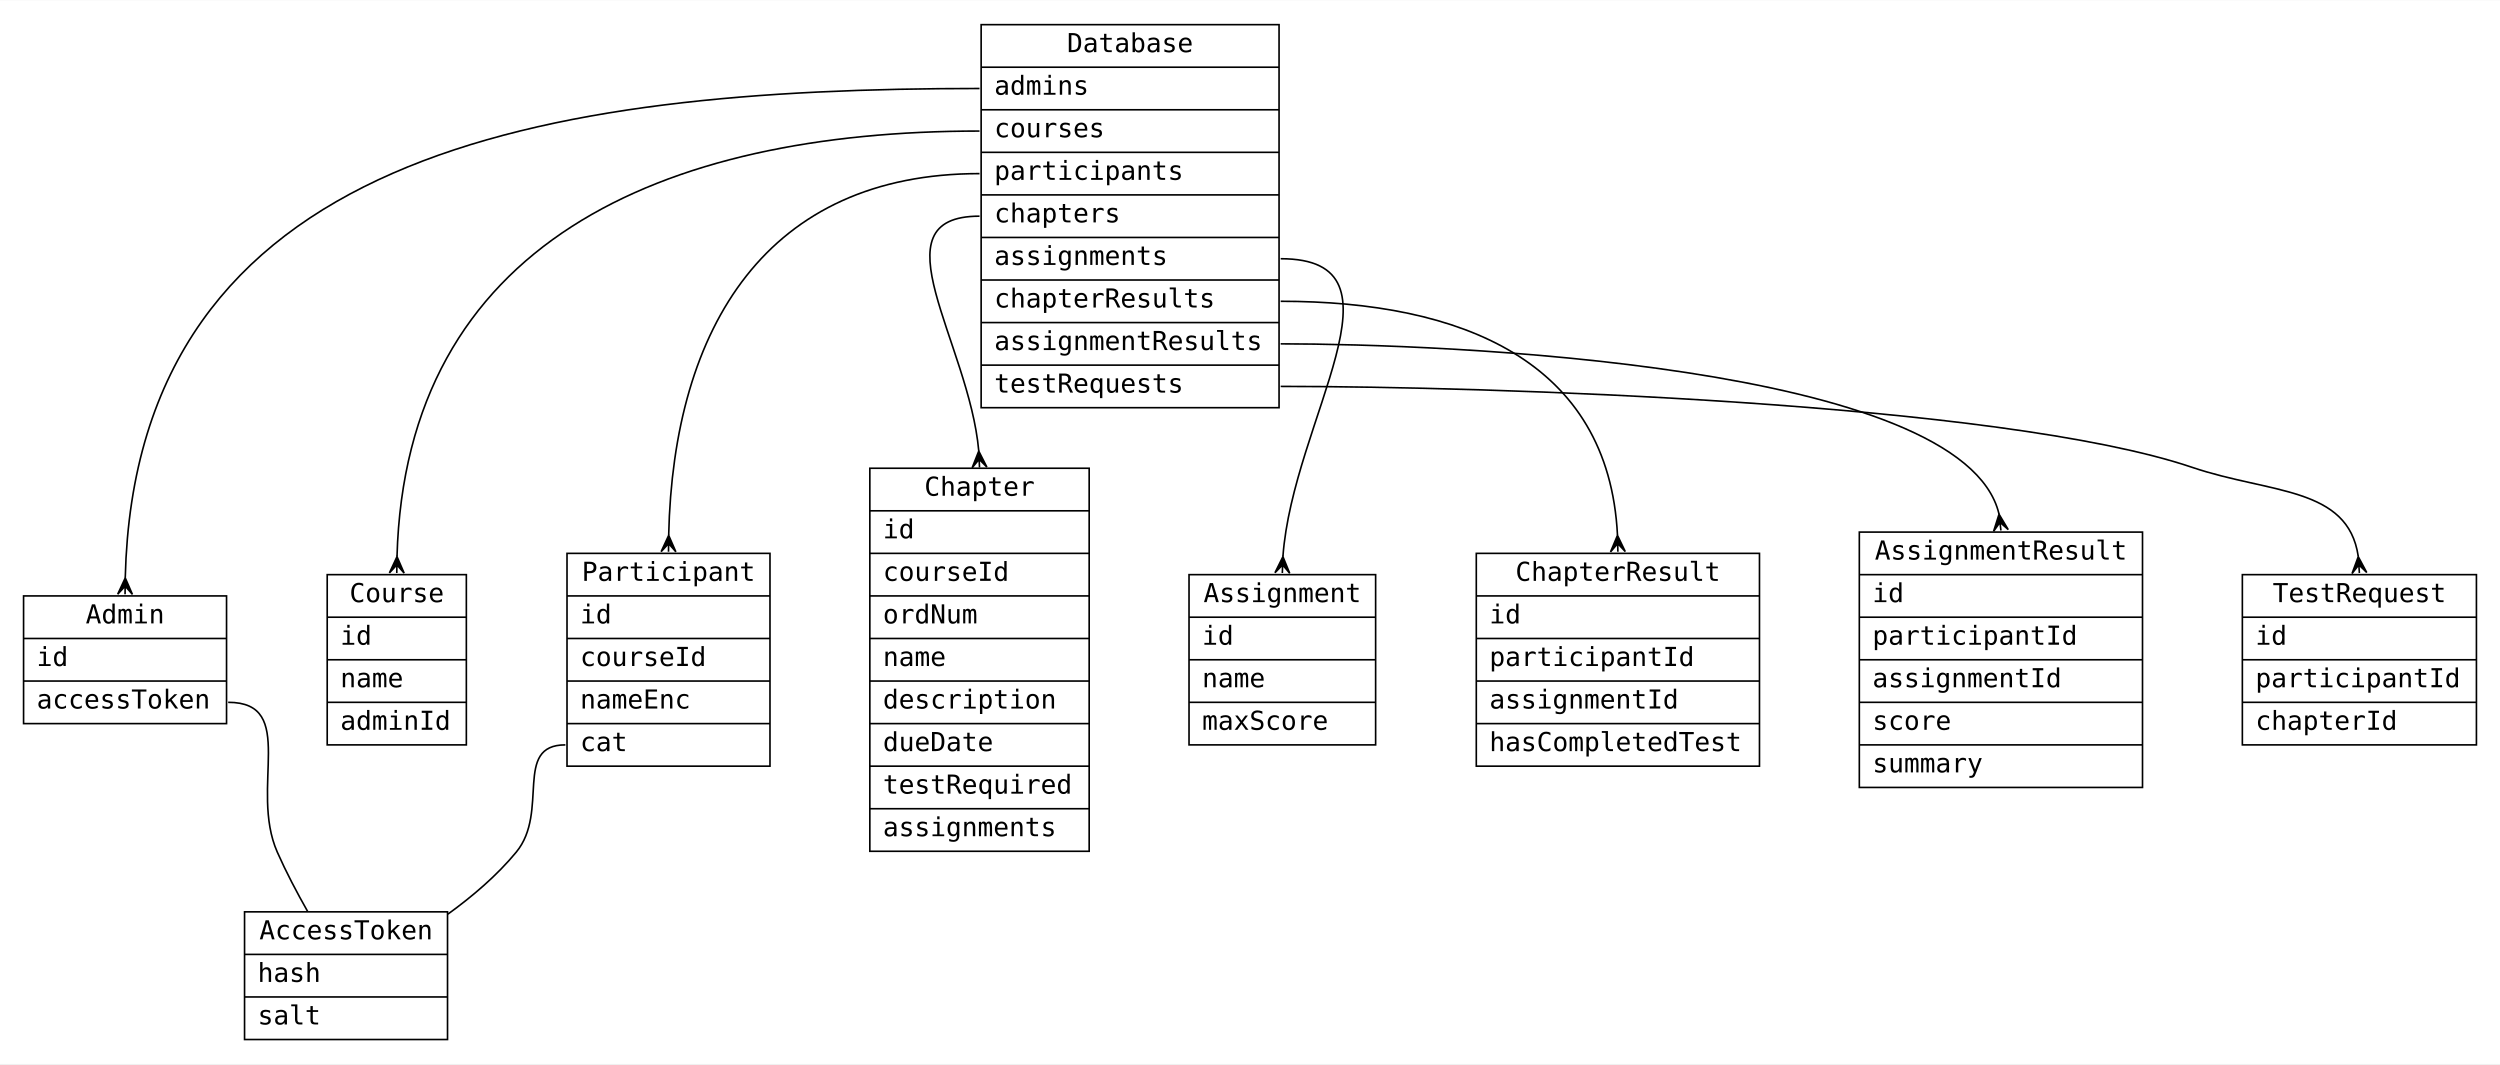
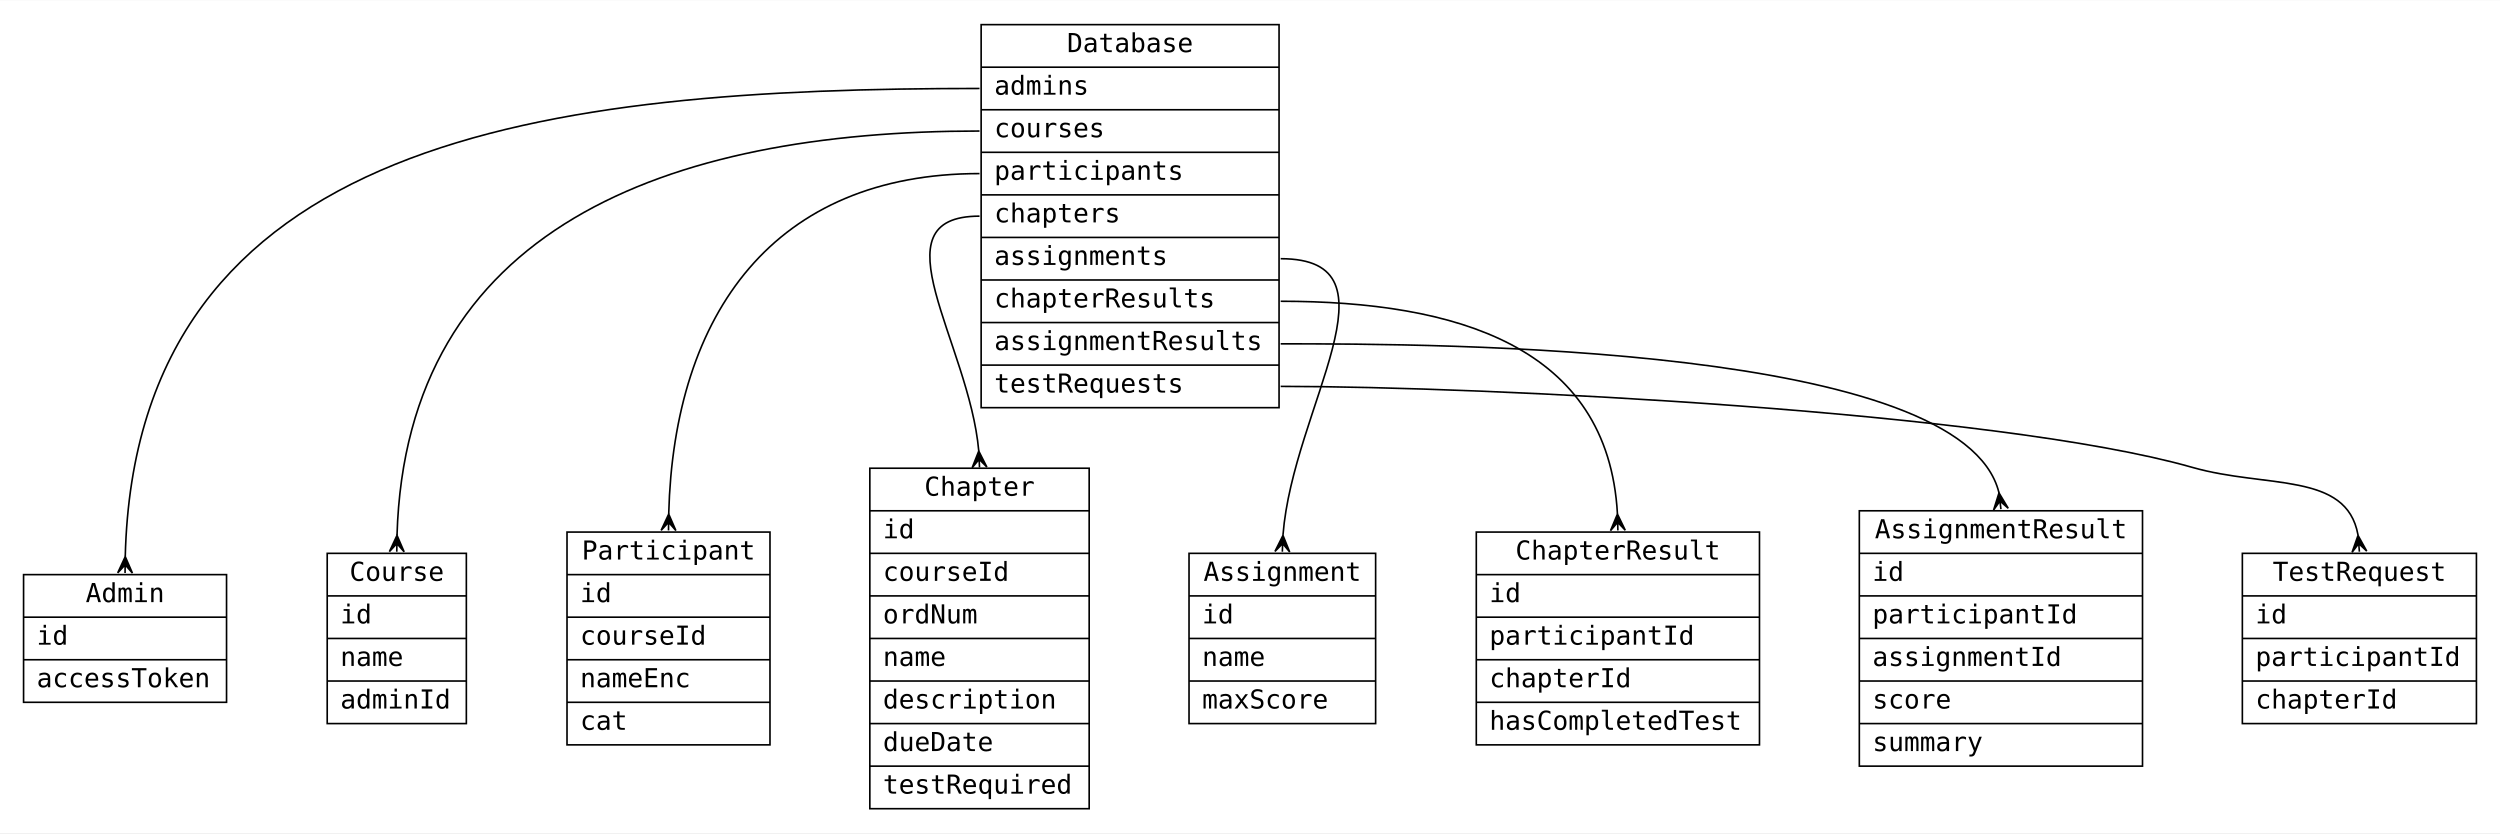
- <svg xmlns="http://www.w3.org/2000/svg" width="1527pt" height="650pt" viewBox="0.00 0.00 1527.30 649.80">
-   <g id="graph0" class="graph" transform="scale(1 1) rotate(0) translate(14.4 635.4)">
-     <polygon fill="white" stroke="transparent" points="-14.4,14.4 -14.4,-635.4 1512.9,-635.4 1512.9,14.4 -14.4,14.4" />
+ <svg xmlns="http://www.w3.org/2000/svg" width="1527pt" height="509pt" viewBox="0.00 0.00 1527.30 508.80">
+   <g id="graph0" class="graph" transform="scale(1 1) rotate(0) translate(14.4 494.4)">
+     <polygon fill="white" stroke="transparent" points="-14.4,14.4 -14.4,-494.4 1512.9,-494.4 1512.9,14.4 -14.4,14.4" />
    <g id="node1" class="node">
-       <polygon fill="none" stroke="black" points="585,-386.5 585,-620.5 767,-620.5 767,-386.5 585,-386.5" />
-       <text text-anchor="middle" x="676" y="-603.7" font-family="monospace" font-size="16.00">Database</text>
-       <polyline fill="none" stroke="black" points="585,-594.5 767,-594.5 " />
-       <text text-anchor="start" x="593" y="-577.7" font-family="monospace" font-size="16.00">admins</text>
-       <polyline fill="none" stroke="black" points="585,-568.5 767,-568.5 " />
-       <text text-anchor="start" x="593" y="-551.7" font-family="monospace" font-size="16.00">courses</text>
-       <polyline fill="none" stroke="black" points="585,-542.5 767,-542.5 " />
-       <text text-anchor="start" x="593" y="-525.7" font-family="monospace" font-size="16.00">participants</text>
-       <polyline fill="none" stroke="black" points="585,-516.5 767,-516.5 " />
-       <text text-anchor="start" x="593" y="-499.7" font-family="monospace" font-size="16.00">chapters</text>
-       <polyline fill="none" stroke="black" points="585,-490.5 767,-490.5 " />
-       <text text-anchor="start" x="593" y="-473.7" font-family="monospace" font-size="16.00">assignments</text>
-       <polyline fill="none" stroke="black" points="585,-464.5 767,-464.5 " />
-       <text text-anchor="start" x="593" y="-447.7" font-family="monospace" font-size="16.00">chapterResults</text>
-       <polyline fill="none" stroke="black" points="585,-438.5 767,-438.5 " />
-       <text text-anchor="start" x="593" y="-421.7" font-family="monospace" font-size="16.00">assignmentResults</text>
-       <polyline fill="none" stroke="black" points="585,-412.5 767,-412.5 " />
-       <text text-anchor="start" x="593" y="-395.7" font-family="monospace" font-size="16.00">testRequests</text>
+       <polygon fill="none" stroke="black" points="585,-245.5 585,-479.5 767,-479.5 767,-245.5 585,-245.5" />
+       <text text-anchor="middle" x="676" y="-462.7" font-family="monospace" font-size="16.00">Database</text>
+       <polyline fill="none" stroke="black" points="585,-453.5 767,-453.5 " />
+       <text text-anchor="start" x="593" y="-436.7" font-family="monospace" font-size="16.00">admins</text>
+       <polyline fill="none" stroke="black" points="585,-427.5 767,-427.5 " />
+       <text text-anchor="start" x="593" y="-410.7" font-family="monospace" font-size="16.00">courses</text>
+       <polyline fill="none" stroke="black" points="585,-401.5 767,-401.5 " />
+       <text text-anchor="start" x="593" y="-384.7" font-family="monospace" font-size="16.00">participants</text>
+       <polyline fill="none" stroke="black" points="585,-375.5 767,-375.5 " />
+       <text text-anchor="start" x="593" y="-358.7" font-family="monospace" font-size="16.00">chapters</text>
+       <polyline fill="none" stroke="black" points="585,-349.5 767,-349.5 " />
+       <text text-anchor="start" x="593" y="-332.7" font-family="monospace" font-size="16.00">assignments</text>
+       <polyline fill="none" stroke="black" points="585,-323.5 767,-323.5 " />
+       <text text-anchor="start" x="593" y="-306.7" font-family="monospace" font-size="16.00">chapterResults</text>
+       <polyline fill="none" stroke="black" points="585,-297.5 767,-297.5 " />
+       <text text-anchor="start" x="593" y="-280.7" font-family="monospace" font-size="16.00">assignmentResults</text>
+       <polyline fill="none" stroke="black" points="585,-271.5 767,-271.5 " />
+       <text text-anchor="start" x="593" y="-254.7" font-family="monospace" font-size="16.00">testRequests</text>
    </g>
    <g id="node2" class="node">
-       <polygon fill="none" stroke="black" points="0,-193.5 0,-271.5 124,-271.5 124,-193.5 0,-193.5" />
-       <text text-anchor="middle" x="62" y="-254.7" font-family="monospace" font-size="16.00">Admin</text>
-       <polyline fill="none" stroke="black" points="0,-245.5 124,-245.5 " />
-       <text text-anchor="start" x="8" y="-228.7" font-family="monospace" font-size="16.00">id</text>
-       <polyline fill="none" stroke="black" points="0,-219.5 124,-219.5 " />
-       <text text-anchor="start" x="8" y="-202.7" font-family="monospace" font-size="16.00">accessToken</text>
+       <polygon fill="none" stroke="black" points="0,-65.5 0,-143.5 124,-143.5 124,-65.5 0,-65.5" />
+       <text text-anchor="middle" x="62" y="-126.7" font-family="monospace" font-size="16.00">Admin</text>
+       <polyline fill="none" stroke="black" points="0,-117.5 124,-117.5 " />
+       <text text-anchor="start" x="8" y="-100.7" font-family="monospace" font-size="16.00">id</text>
+       <polyline fill="none" stroke="black" points="0,-91.5 124,-91.5 " />
+       <text text-anchor="start" x="8" y="-74.7" font-family="monospace" font-size="16.00">accessToken</text>
    </g>
    <g id="edge1" class="edge">
-       <path fill="none" stroke="black" d="M584,-581.5C317.82,-581.5 68.41,-543.09 62.12,-282.66" />
-       <polygon fill="black" stroke="black" points="62.12,-282.5 66.5,-272.45 62.06,-277.5 62,-272.5 62,-272.5 62,-272.5 62.06,-277.5 57.5,-272.55 62.12,-282.5 62.12,-282.5" />
+       <path fill="none" stroke="black" d="M584,-440.5C320.68,-440.5 68.48,-411.94 62.12,-154.54" />
+       <polygon fill="black" stroke="black" points="62.12,-154.5 66.5,-144.44 62.06,-149.5 62,-144.5 62,-144.5 62,-144.5 62.06,-149.5 57.5,-144.56 62.12,-154.5 62.12,-154.5" />
    </g>
    <g id="node3" class="node">
-       <polygon fill="none" stroke="black" points="185.5,-180.5 185.5,-284.5 270.5,-284.5 270.5,-180.5 185.5,-180.5" />
-       <text text-anchor="middle" x="228" y="-267.7" font-family="monospace" font-size="16.00">Course</text>
-       <polyline fill="none" stroke="black" points="185.5,-258.5 270.5,-258.5 " />
-       <text text-anchor="start" x="193.5" y="-241.7" font-family="monospace" font-size="16.00">id</text>
-       <polyline fill="none" stroke="black" points="185.5,-232.5 270.5,-232.5 " />
-       <text text-anchor="start" x="193.5" y="-215.7" font-family="monospace" font-size="16.00">name</text>
-       <polyline fill="none" stroke="black" points="185.5,-206.5 270.5,-206.5 " />
-       <text text-anchor="start" x="193.5" y="-189.7" font-family="monospace" font-size="16.00">adminId</text>
+       <polygon fill="none" stroke="black" points="185.5,-52.5 185.5,-156.5 270.5,-156.5 270.5,-52.5 185.5,-52.5" />
+       <text text-anchor="middle" x="228" y="-139.7" font-family="monospace" font-size="16.00">Course</text>
+       <polyline fill="none" stroke="black" points="185.5,-130.5 270.5,-130.5 " />
+       <text text-anchor="start" x="193.5" y="-113.7" font-family="monospace" font-size="16.00">id</text>
+       <polyline fill="none" stroke="black" points="185.5,-104.5 270.5,-104.5 " />
+       <text text-anchor="start" x="193.5" y="-87.7" font-family="monospace" font-size="16.00">name</text>
+       <polyline fill="none" stroke="black" points="185.5,-78.5 270.5,-78.5 " />
+       <text text-anchor="start" x="193.5" y="-61.7" font-family="monospace" font-size="16.00">adminId</text>
    </g>
    <g id="edge2" class="edge">
-       <path fill="none" stroke="black" d="M584,-555.5C388.81,-555.5 233.39,-486.5 228.14,-295.57" />
-       <polygon fill="black" stroke="black" points="228.14,-295.5 232.5,-285.44 228.07,-290.5 228,-285.5 228,-285.5 228,-285.5 228.07,-290.5 223.5,-285.56 228.14,-295.5 228.14,-295.5" />
+       <path fill="none" stroke="black" d="M584,-414.5C392.29,-414.5 233.67,-354.8 228.15,-167.67" />
+       <polygon fill="black" stroke="black" points="228.15,-167.5 232.5,-157.43 228.07,-162.5 228,-157.5 228,-157.5 228,-157.5 228.07,-162.5 223.5,-157.57 228.15,-167.5 228.15,-167.5" />
+     </g>
+     <g id="node4" class="node">
+       <polygon fill="none" stroke="black" points="332,-39.5 332,-169.5 456,-169.5 456,-39.5 332,-39.5" />
+       <text text-anchor="middle" x="394" y="-152.7" font-family="monospace" font-size="16.00">Participant</text>
+       <polyline fill="none" stroke="black" points="332,-143.5 456,-143.5 " />
+       <text text-anchor="start" x="340" y="-126.7" font-family="monospace" font-size="16.00">id</text>
+       <polyline fill="none" stroke="black" points="332,-117.5 456,-117.5 " />
+       <text text-anchor="start" x="340" y="-100.7" font-family="monospace" font-size="16.00">courseId</text>
+       <polyline fill="none" stroke="black" points="332,-91.5 456,-91.5 " />
+       <text text-anchor="start" x="340" y="-74.7" font-family="monospace" font-size="16.00">nameEnc</text>
+       <polyline fill="none" stroke="black" points="332,-65.5 456,-65.5 " />
+       <text text-anchor="start" x="340" y="-48.7" font-family="monospace" font-size="16.00">cat</text>
+     </g>
+     <g id="edge3" class="edge">
+       <path fill="none" stroke="black" d="M584,-388.5C458.87,-388.5 397.29,-303.68 394.13,-180.58" />
+       <polygon fill="black" stroke="black" points="394.13,-180.5 398.5,-170.44 394.06,-175.5 394,-170.5 394,-170.5 394,-170.5 394.06,-175.5 389.5,-170.56 394.13,-180.5 394.13,-180.5" />
    </g>
    <g id="node5" class="node">
-       <polygon fill="none" stroke="black" points="332,-167.5 332,-297.5 456,-297.5 456,-167.5 332,-167.5" />
-       <text text-anchor="middle" x="394" y="-280.7" font-family="monospace" font-size="16.00">Participant</text>
-       <polyline fill="none" stroke="black" points="332,-271.5 456,-271.5 " />
-       <text text-anchor="start" x="340" y="-254.7" font-family="monospace" font-size="16.00">id</text>
-       <polyline fill="none" stroke="black" points="332,-245.5 456,-245.5 " />
-       <text text-anchor="start" x="340" y="-228.7" font-family="monospace" font-size="16.00">courseId</text>
-       <polyline fill="none" stroke="black" points="332,-219.5 456,-219.5 " />
-       <text text-anchor="start" x="340" y="-202.7" font-family="monospace" font-size="16.00">nameEnc</text>
-       <polyline fill="none" stroke="black" points="332,-193.5 456,-193.5 " />
-       <text text-anchor="start" x="340" y="-176.7" font-family="monospace" font-size="16.00">cat</text>
+       <polygon fill="none" stroke="black" points="517,-0.5 517,-208.5 651,-208.5 651,-0.5 517,-0.5" />
+       <text text-anchor="middle" x="584" y="-191.7" font-family="monospace" font-size="16.00">Chapter</text>
+       <polyline fill="none" stroke="black" points="517,-182.5 651,-182.5 " />
+       <text text-anchor="start" x="525" y="-165.7" font-family="monospace" font-size="16.00">id</text>
+       <polyline fill="none" stroke="black" points="517,-156.5 651,-156.5 " />
+       <text text-anchor="start" x="525" y="-139.7" font-family="monospace" font-size="16.00">courseId</text>
+       <polyline fill="none" stroke="black" points="517,-130.5 651,-130.5 " />
+       <text text-anchor="start" x="525" y="-113.7" font-family="monospace" font-size="16.00">ordNum</text>
+       <polyline fill="none" stroke="black" points="517,-104.5 651,-104.5 " />
+       <text text-anchor="start" x="525" y="-87.7" font-family="monospace" font-size="16.00">name</text>
+       <polyline fill="none" stroke="black" points="517,-78.5 651,-78.5 " />
+       <text text-anchor="start" x="525" y="-61.7" font-family="monospace" font-size="16.00">description</text>
+       <polyline fill="none" stroke="black" points="517,-52.5 651,-52.5 " />
+       <text text-anchor="start" x="525" y="-35.7" font-family="monospace" font-size="16.00">dueDate</text>
+       <polyline fill="none" stroke="black" points="517,-26.5 651,-26.5 " />
+       <text text-anchor="start" x="525" y="-9.7" font-family="monospace" font-size="16.00">testRequired</text>
    </g>
-     <g id="edge3" class="edge">
-       <path fill="none" stroke="black" d="M584,-529.5C454.44,-529.5 396.95,-436.35 394.11,-308.56" />
-       <polygon fill="black" stroke="black" points="394.11,-308.5 398.5,-298.45 394.06,-303.5 394,-298.5 394,-298.5 394,-298.5 394.06,-303.5 389.5,-298.55 394.11,-308.5 394.11,-308.5" />
+     <g id="edge4" class="edge">
+       <path fill="none" stroke="black" d="M584,-362.5C519.11,-362.5 577.66,-285.35 583.54,-219.1" />
+       <polygon fill="black" stroke="black" points="583.54,-218.99 588.5,-209.21 583.77,-213.99 584,-209 584,-209 584,-209 583.77,-213.99 579.5,-208.79 583.54,-218.99 583.54,-218.99" />
    </g>
    <g id="node6" class="node">
-       <polygon fill="none" stroke="black" points="517,-115.5 517,-349.5 651,-349.5 651,-115.5 517,-115.5" />
-       <text text-anchor="middle" x="584" y="-332.7" font-family="monospace" font-size="16.00">Chapter</text>
-       <polyline fill="none" stroke="black" points="517,-323.5 651,-323.5 " />
-       <text text-anchor="start" x="525" y="-306.7" font-family="monospace" font-size="16.00">id</text>
-       <polyline fill="none" stroke="black" points="517,-297.5 651,-297.5 " />
-       <text text-anchor="start" x="525" y="-280.7" font-family="monospace" font-size="16.00">courseId</text>
-       <polyline fill="none" stroke="black" points="517,-271.5 651,-271.5 " />
-       <text text-anchor="start" x="525" y="-254.7" font-family="monospace" font-size="16.00">ordNum</text>
-       <polyline fill="none" stroke="black" points="517,-245.5 651,-245.5 " />
-       <text text-anchor="start" x="525" y="-228.7" font-family="monospace" font-size="16.00">name</text>
-       <polyline fill="none" stroke="black" points="517,-219.5 651,-219.5 " />
-       <text text-anchor="start" x="525" y="-202.7" font-family="monospace" font-size="16.00">description</text>
-       <polyline fill="none" stroke="black" points="517,-193.5 651,-193.5 " />
-       <text text-anchor="start" x="525" y="-176.7" font-family="monospace" font-size="16.00">dueDate</text>
-       <polyline fill="none" stroke="black" points="517,-167.5 651,-167.5 " />
-       <text text-anchor="start" x="525" y="-150.7" font-family="monospace" font-size="16.00">testRequired</text>
-       <polyline fill="none" stroke="black" points="517,-141.5 651,-141.5 " />
-       <text text-anchor="start" x="525" y="-124.7" font-family="monospace" font-size="16.00">assignments</text>
+       <polygon fill="none" stroke="black" points="712,-52.5 712,-156.5 826,-156.5 826,-52.5 712,-52.5" />
+       <text text-anchor="middle" x="769" y="-139.7" font-family="monospace" font-size="16.00">Assignment</text>
+       <polyline fill="none" stroke="black" points="712,-130.5 826,-130.5 " />
+       <text text-anchor="start" x="720" y="-113.7" font-family="monospace" font-size="16.00">id</text>
+       <polyline fill="none" stroke="black" points="712,-104.5 826,-104.5 " />
+       <text text-anchor="start" x="720" y="-87.7" font-family="monospace" font-size="16.00">name</text>
+       <polyline fill="none" stroke="black" points="712,-78.5 826,-78.5 " />
+       <text text-anchor="start" x="720" y="-61.7" font-family="monospace" font-size="16.00">maxScore</text>
    </g>
-     <g id="edge4" class="edge">
-       <path fill="none" stroke="black" d="M584,-503.5C519.11,-503.5 577.66,-426.35 583.54,-360.1" />
-       <polygon fill="black" stroke="black" points="583.54,-359.99 588.5,-350.21 583.77,-354.99 584,-350 584,-350 584,-350 583.77,-354.99 579.5,-349.79 583.54,-359.99 583.54,-359.99" />
+     <g id="edge5" class="edge">
+       <path fill="none" stroke="black" d="M768,-336.5C844.14,-336.5 775.46,-245.42 769.42,-167.86" />
+       <polygon fill="black" stroke="black" points="769.4,-167.49 773.5,-157.32 769.2,-162.5 769,-157.5 769,-157.5 769,-157.5 769.2,-162.5 764.5,-157.68 769.4,-167.49 769.4,-167.49" />
    </g>
    <g id="node7" class="node">
-       <polygon fill="none" stroke="black" points="712,-180.5 712,-284.5 826,-284.5 826,-180.5 712,-180.5" />
-       <text text-anchor="middle" x="769" y="-267.7" font-family="monospace" font-size="16.00">Assignment</text>
-       <polyline fill="none" stroke="black" points="712,-258.5 826,-258.5 " />
-       <text text-anchor="start" x="720" y="-241.7" font-family="monospace" font-size="16.00">id</text>
-       <polyline fill="none" stroke="black" points="712,-232.5 826,-232.5 " />
-       <text text-anchor="start" x="720" y="-215.7" font-family="monospace" font-size="16.00">name</text>
-       <polyline fill="none" stroke="black" points="712,-206.5 826,-206.5 " />
-       <text text-anchor="start" x="720" y="-189.7" font-family="monospace" font-size="16.00">maxScore</text>
+       <polygon fill="none" stroke="black" points="887.5,-39.5 887.5,-169.5 1060.5,-169.5 1060.5,-39.5 887.5,-39.5" />
+       <text text-anchor="middle" x="974" y="-152.7" font-family="monospace" font-size="16.00">ChapterResult</text>
+       <polyline fill="none" stroke="black" points="887.5,-143.5 1060.5,-143.5 " />
+       <text text-anchor="start" x="895.5" y="-126.7" font-family="monospace" font-size="16.00">id</text>
+       <polyline fill="none" stroke="black" points="887.5,-117.5 1060.5,-117.5 " />
+       <text text-anchor="start" x="895.5" y="-100.7" font-family="monospace" font-size="16.00">participantId</text>
+       <polyline fill="none" stroke="black" points="887.5,-91.5 1060.5,-91.5 " />
+       <text text-anchor="start" x="895.5" y="-74.7" font-family="monospace" font-size="16.00">chapterId</text>
+       <polyline fill="none" stroke="black" points="887.5,-65.5 1060.5,-65.5 " />
+       <text text-anchor="start" x="895.5" y="-48.7" font-family="monospace" font-size="16.00">hasCompletedTest</text>
    </g>
-     <g id="edge5" class="edge">
-       <path fill="none" stroke="black" d="M768,-477.5C850,-477.5 775.33,-379 769.37,-295.59" />
-       <polygon fill="black" stroke="black" points="769.37,-295.49 773.5,-285.33 769.18,-290.5 769,-285.5 769,-285.5 769,-285.5 769.18,-290.5 764.5,-285.67 769.37,-295.49 769.37,-295.49" />
+     <g id="edge6" class="edge">
+       <path fill="none" stroke="black" d="M768,-310.5C875.24,-310.5 968.03,-283 973.72,-180.64" />
+       <polygon fill="black" stroke="black" points="973.73,-180.5 978.5,-170.62 973.86,-175.5 974,-170.5 974,-170.5 974,-170.5 973.86,-175.5 969.5,-170.38 973.73,-180.5 973.73,-180.5" />
    </g>
    <g id="node8" class="node">
-       <polygon fill="none" stroke="black" points="887.5,-167.5 887.5,-297.5 1060.5,-297.5 1060.5,-167.5 887.5,-167.5" />
-       <text text-anchor="middle" x="974" y="-280.7" font-family="monospace" font-size="16.00">ChapterResult</text>
-       <polyline fill="none" stroke="black" points="887.5,-271.5 1060.5,-271.5 " />
-       <text text-anchor="start" x="895.5" y="-254.7" font-family="monospace" font-size="16.00">id</text>
-       <polyline fill="none" stroke="black" points="887.5,-245.5 1060.5,-245.5 " />
-       <text text-anchor="start" x="895.5" y="-228.7" font-family="monospace" font-size="16.00">participantId</text>
-       <polyline fill="none" stroke="black" points="887.5,-219.5 1060.5,-219.5 " />
-       <text text-anchor="start" x="895.5" y="-202.7" font-family="monospace" font-size="16.00">assignmentId</text>
-       <polyline fill="none" stroke="black" points="887.5,-193.5 1060.5,-193.5 " />
-       <text text-anchor="start" x="895.5" y="-176.7" font-family="monospace" font-size="16.00">hasCompletedTest</text>
+       <polygon fill="none" stroke="black" points="1121.5,-26.5 1121.5,-182.5 1294.5,-182.5 1294.5,-26.5 1121.5,-26.5" />
+       <text text-anchor="middle" x="1208" y="-165.7" font-family="monospace" font-size="16.00">AssignmentResult</text>
+       <polyline fill="none" stroke="black" points="1121.5,-156.5 1294.5,-156.5 " />
+       <text text-anchor="start" x="1129.5" y="-139.7" font-family="monospace" font-size="16.00">id</text>
+       <polyline fill="none" stroke="black" points="1121.5,-130.5 1294.5,-130.5 " />
+       <text text-anchor="start" x="1129.5" y="-113.7" font-family="monospace" font-size="16.00">participantId</text>
+       <polyline fill="none" stroke="black" points="1121.5,-104.5 1294.5,-104.5 " />
+       <text text-anchor="start" x="1129.5" y="-87.7" font-family="monospace" font-size="16.00">assignmentId</text>
+       <polyline fill="none" stroke="black" points="1121.5,-78.5 1294.5,-78.5 " />
+       <text text-anchor="start" x="1129.5" y="-61.7" font-family="monospace" font-size="16.00">score</text>
+       <polyline fill="none" stroke="black" points="1121.5,-52.5 1294.5,-52.5 " />
+       <text text-anchor="start" x="1129.5" y="-35.7" font-family="monospace" font-size="16.00">summary</text>
    </g>
-     <g id="edge6" class="edge">
-       <path fill="none" stroke="black" d="M768,-451.5C878.59,-451.5 968.41,-414.87 973.75,-308.65" />
-       <polygon fill="black" stroke="black" points="973.75,-308.5 978.5,-298.61 973.88,-303.5 974,-298.5 974,-298.5 974,-298.5 973.88,-303.5 969.5,-298.39 973.75,-308.5 973.75,-308.5" />
+     <g id="edge7" class="edge">
+       <path fill="none" stroke="black" d="M768,-284.5C864.89,-284.5 1185.06,-283.87 1206.83,-193.44" />
+       <polygon fill="black" stroke="black" points="1206.83,-193.43 1212.47,-184.02 1207.42,-188.47 1208,-183.5 1208,-183.5 1208,-183.5 1207.42,-188.47 1203.53,-182.98 1206.83,-193.43 1206.83,-193.43" />
    </g>
    <g id="node9" class="node">
-       <polygon fill="none" stroke="black" points="1121.5,-154.5 1121.5,-310.5 1294.5,-310.5 1294.5,-154.5 1121.5,-154.5" />
-       <text text-anchor="middle" x="1208" y="-293.7" font-family="monospace" font-size="16.00">AssignmentResult</text>
-       <polyline fill="none" stroke="black" points="1121.5,-284.5 1294.5,-284.5 " />
-       <text text-anchor="start" x="1129.5" y="-267.7" font-family="monospace" font-size="16.00">id</text>
-       <polyline fill="none" stroke="black" points="1121.5,-258.5 1294.5,-258.5 " />
-       <text text-anchor="start" x="1129.5" y="-241.7" font-family="monospace" font-size="16.00">participantId</text>
-       <polyline fill="none" stroke="black" points="1121.5,-232.5 1294.5,-232.5 " />
-       <text text-anchor="start" x="1129.5" y="-215.7" font-family="monospace" font-size="16.00">assignmentId</text>
-       <polyline fill="none" stroke="black" points="1121.5,-206.5 1294.5,-206.5 " />
-       <text text-anchor="start" x="1129.5" y="-189.7" font-family="monospace" font-size="16.00">score</text>
-       <polyline fill="none" stroke="black" points="1121.5,-180.5 1294.5,-180.5 " />
-       <text text-anchor="start" x="1129.5" y="-163.7" font-family="monospace" font-size="16.00">summary</text>
-     </g>
-     <g id="edge7" class="edge">
-       <path fill="none" stroke="black" d="M768,-425.5C865.55,-425.5 1185.1,-413.38 1206.83,-321.55" />
-       <polygon fill="black" stroke="black" points="1206.85,-321.43 1212.47,-312.02 1207.42,-316.47 1208,-311.5 1208,-311.5 1208,-311.5 1207.42,-316.47 1203.53,-310.98 1206.85,-321.43 1206.85,-321.43" />
-     </g>
-     <g id="node10" class="node">
-       <polygon fill="none" stroke="black" points="1355.5,-180.5 1355.5,-284.5 1498.5,-284.5 1498.5,-180.5 1355.5,-180.5" />
-       <text text-anchor="middle" x="1427" y="-267.7" font-family="monospace" font-size="16.00">TestRequest</text>
-       <polyline fill="none" stroke="black" points="1355.5,-258.5 1498.5,-258.5 " />
-       <text text-anchor="start" x="1363.5" y="-241.7" font-family="monospace" font-size="16.00">id</text>
-       <polyline fill="none" stroke="black" points="1355.5,-232.5 1498.5,-232.5 " />
-       <text text-anchor="start" x="1363.5" y="-215.7" font-family="monospace" font-size="16.00">participantId</text>
-       <polyline fill="none" stroke="black" points="1355.5,-206.5 1498.5,-206.5 " />
-       <text text-anchor="start" x="1363.5" y="-189.7" font-family="monospace" font-size="16.00">chapterId</text>
+       <polygon fill="none" stroke="black" points="1355.5,-52.5 1355.5,-156.5 1498.5,-156.5 1498.5,-52.5 1355.5,-52.5" />
+       <text text-anchor="middle" x="1427" y="-139.7" font-family="monospace" font-size="16.00">TestRequest</text>
+       <polyline fill="none" stroke="black" points="1355.5,-130.5 1498.5,-130.5 " />
+       <text text-anchor="start" x="1363.5" y="-113.7" font-family="monospace" font-size="16.00">id</text>
+       <polyline fill="none" stroke="black" points="1355.5,-104.5 1498.5,-104.5 " />
+       <text text-anchor="start" x="1363.5" y="-87.7" font-family="monospace" font-size="16.00">participantId</text>
+       <polyline fill="none" stroke="black" points="1355.5,-78.5 1498.5,-78.5 " />
+       <text text-anchor="start" x="1363.5" y="-61.7" font-family="monospace" font-size="16.00">chapterId</text>
    </g>
    <g id="edge8" class="edge">
-       <path fill="none" stroke="black" d="M768,-399.5C892.27,-399.5 1207.29,-389.83 1325,-350 1372.33,-333.98 1420,-338.38 1426.3,-295.69" />
-       <polygon fill="black" stroke="black" points="1426.31,-295.48 1431.49,-285.81 1426.66,-290.49 1427,-285.5 1427,-285.5 1427,-285.5 1426.66,-290.49 1422.51,-285.19 1426.31,-295.48 1426.31,-295.48" />
-     </g>
-     <g id="node4" class="node">
-       <polygon fill="none" stroke="black" points="135,-0.5 135,-78.5 259,-78.5 259,-0.5 135,-0.5" />
-       <text text-anchor="middle" x="197" y="-61.7" font-family="monospace" font-size="16.00">AccessToken</text>
-       <polyline fill="none" stroke="black" points="135,-52.5 259,-52.5 " />
-       <text text-anchor="start" x="143" y="-35.7" font-family="monospace" font-size="16.00">hash</text>
-       <polyline fill="none" stroke="black" points="135,-26.5 259,-26.5 " />
-       <text text-anchor="start" x="143" y="-9.7" font-family="monospace" font-size="16.00">salt</text>
-     </g>
-     <g id="edge9" class="edge">
-       <path fill="none" stroke="black" d="M125,-206.5C167.8,-206.5 137.74,-154.16 155,-115 160.33,-102.91 167.03,-90.22 173.5,-78.81" />
-     </g>
-     <g id="edge10" class="edge">
-       <path fill="none" stroke="black" d="M331,-180.5C298.98,-180.5 321.37,-139.71 301,-115 289.28,-100.77 274.22,-87.94 259.23,-77.1" />
+       <path fill="none" stroke="black" d="M768,-258.5C892.27,-258.5 1205.51,-243.11 1325,-209 1370.21,-196.09 1419.13,-206.47 1426.14,-167.79" />
+       <polygon fill="black" stroke="black" points="1426.17,-167.47 1431.48,-157.87 1426.59,-162.48 1427,-157.5 1427,-157.5 1427,-157.5 1426.59,-162.48 1422.52,-157.13 1426.17,-167.47 1426.17,-167.47" />
    </g>
  </g>
</svg>
